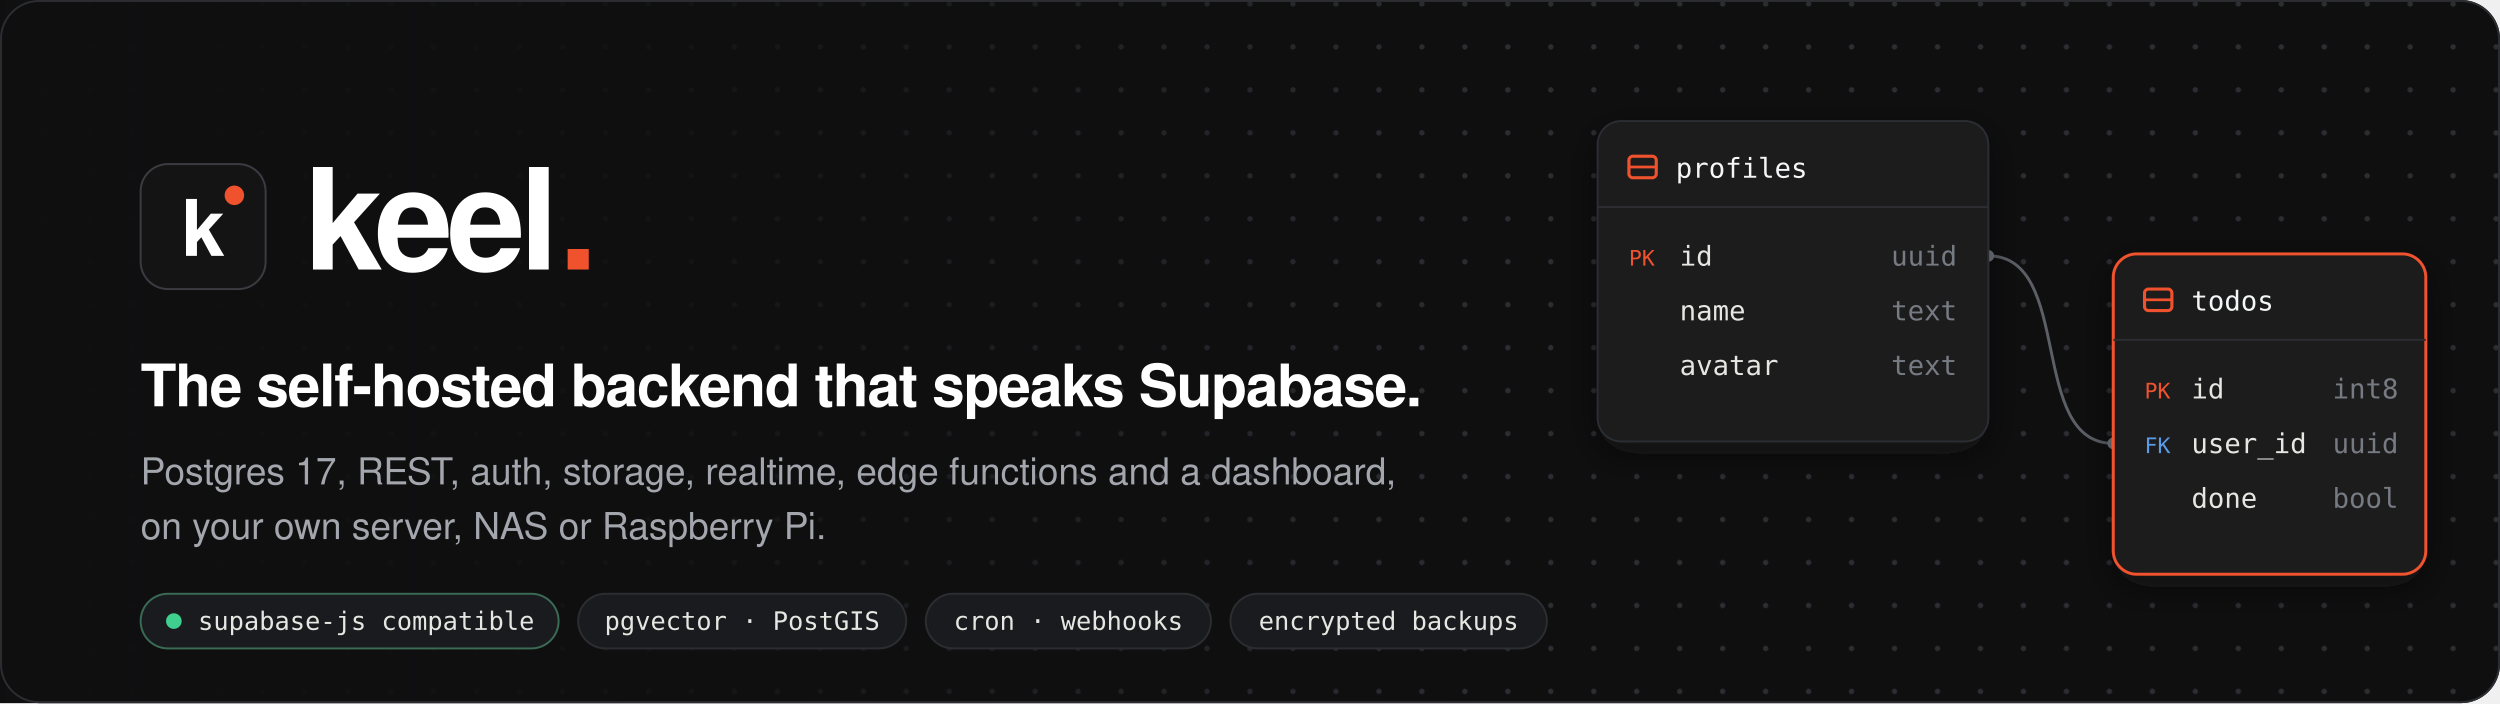
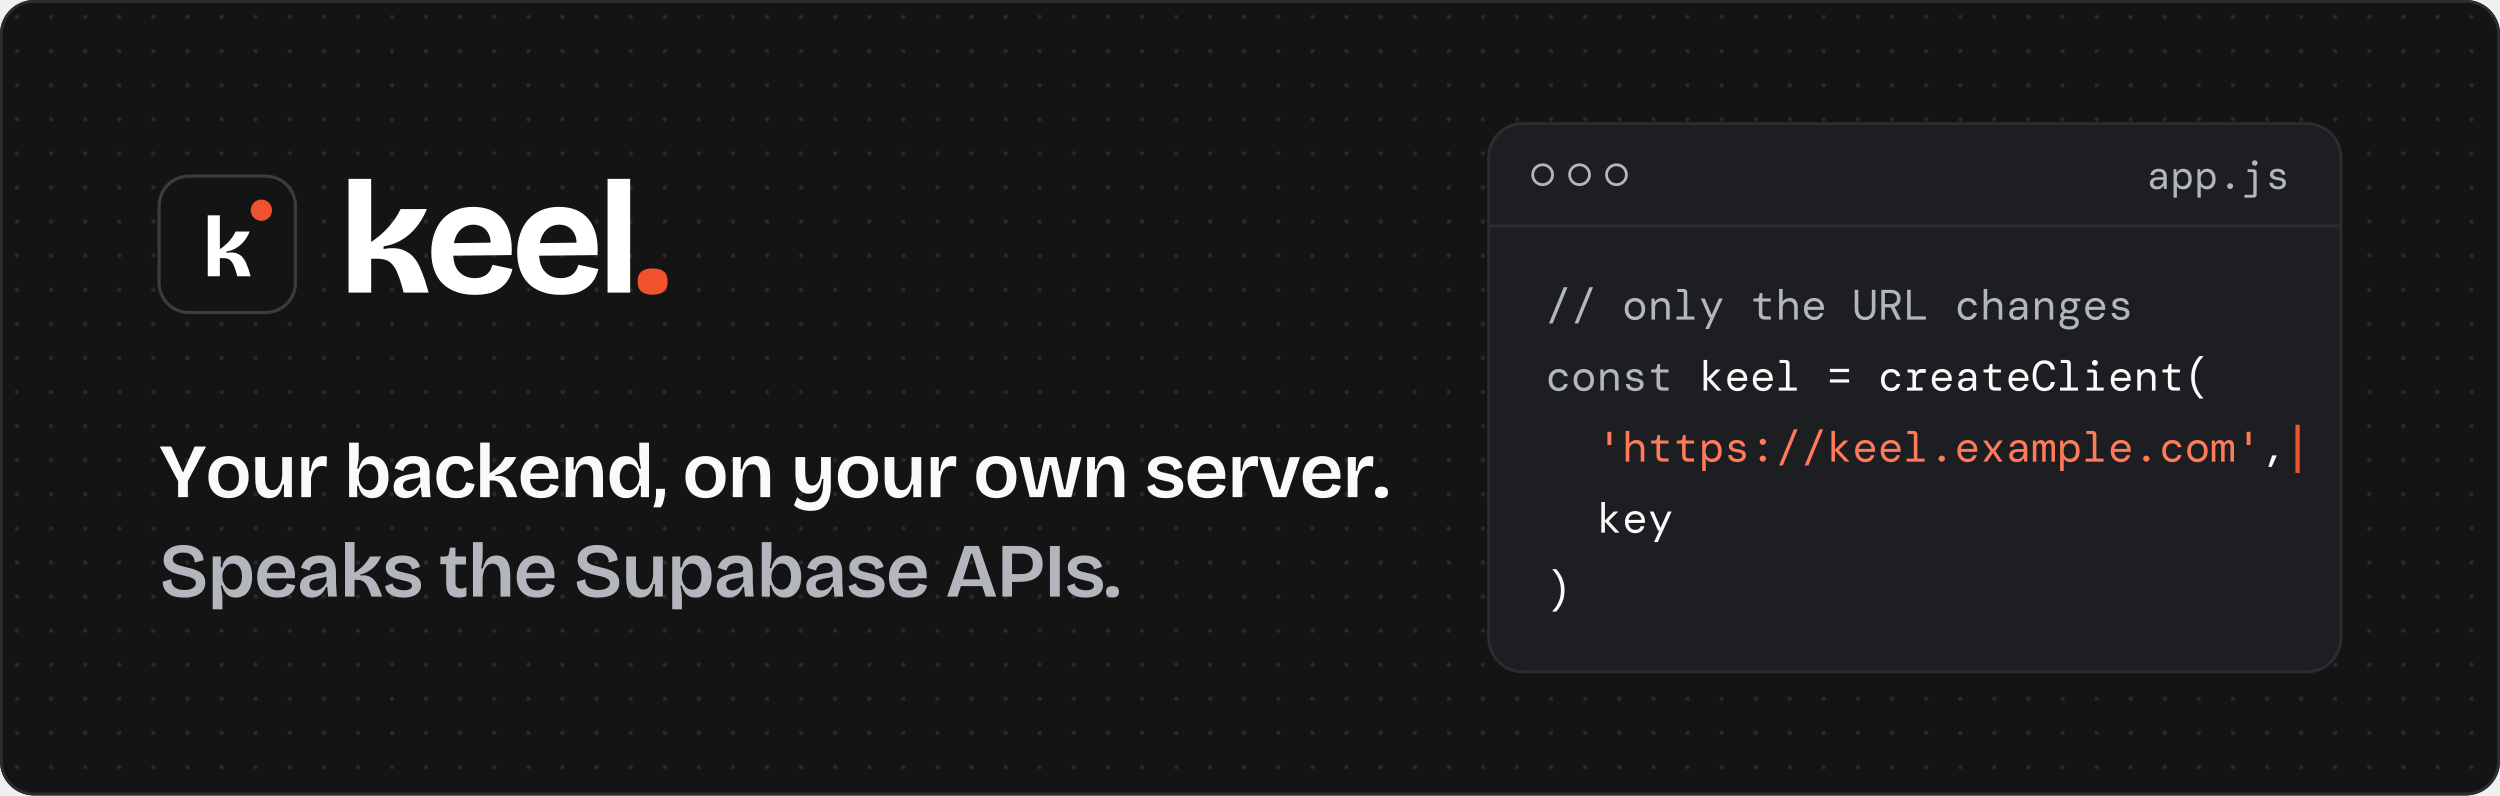
- <svg xmlns="http://www.w3.org/2000/svg" width="1280" height="360" viewBox="0 0 1280 360" role="img" aria-labelledby="t d">
+ <svg xmlns="http://www.w3.org/2000/svg" width="1760" height="560" viewBox="0 0 1760 560" role="img" aria-labelledby="t d">
+   <style>
+ .cover{transform-box:fill-box;transform-origin:100% 50%;transform:scaleX(0)}
+ .p{transform-box:fill-box;transform-origin:50% 50%;opacity:0}
+ @media (prefers-reduced-motion:no-preference){
+ .cover{animation:type 9s steps(27,end) infinite}
+ .c{animation:caret 9s steps(27,end) infinite,blink 1.1s step-end infinite}
+ .p{animation:pulse 3s ease-out infinite}
+ }
+ @keyframes type{0%,12%{transform:scaleX(1)}46%,90%{transform:scaleX(0)}100%{transform:scaleX(1)}}
+ @keyframes caret{0%,12%{transform:translateX(-486px)}46%,90%{transform:translateX(0)}100%{transform:translateX(-486px)}}
+ @keyframes blink{0%{opacity:1}50%{opacity:0}}
+ @keyframes pulse{0%{transform:scale(1);opacity:.8}70%,100%{transform:scale(2.6);opacity:0}}
+ </style>
  <defs>
-     <pattern id="dots" width="22" height="22" patternUnits="userSpaceOnUse">
-       <circle cx="2" cy="2" r="1.4" fill="#2b2d31" />
+     <pattern id="dg" width="24" height="24" patternUnits="userSpaceOnUse">
+       <circle cx="12" cy="12" r="1.6" fill="#26282C" />
    </pattern>
-     <linearGradient id="fade" x1="0" x2="1" y1="0" y2="0">
-       <stop offset="0" stop-color="#0f0f10" stop-opacity="1" />
-       <stop offset="0.45" stop-color="#0f0f10" stop-opacity="0.85" />
-       <stop offset="1" stop-color="#0f0f10" stop-opacity="0" />
-     </linearGradient>
-     <filter id="shadow" x="-10%" y="-10%" width="120%" height="140%">
-       <feDropShadow dx="0" dy="6" stdDeviation="9" flood-color="#141414" flood-opacity="0.5" />
-     </filter>
+     <clipPath id="r">
+       <rect width="1760" height="560" rx="24" />
+     </clipPath>
+     <path id="g0" d="M208 0L66 0L66-715L208-715L208-318Q239-339 268-364Q296-388 320-415Q343-442 362-470Q380-498 393-525L393-525L558-525Q543-487 519-449Q494-410 461-378Q427-345 383-322Q339-299 286-291L286-291L286-274Q353-286 397-272Q441-258 470-228Q498-197 515-158Q532-118 546-78L546-78L569 0L412 0L399-49Q385-98 368-135Q351-172 324-193Q296-213 248-213L248-213L208-213L208 0Z" />
+     <path id="g1" d="M310 14L310 14Q245 14 195-4Q144-22 109-56Q74-90 56-140Q37-190 37-253L37-253Q37-315 55-368Q72-420 106-459Q140-497 189-518Q238-539 300-539L300-539Q360-539 407-520Q454-500 486-461Q517-422 532-366Q546-309 542-236L542-236L175-232Q179-165 212-131L212-131Q249-91 310-91L310-91Q338-91 358-99Q377-106 390-118Q402-130 410-145Q417-160 422-175L422-175L547-148Q538-111 521-82Q503-52 474-31Q445-9 405 3Q364 14 310 14ZM179-311L179-311L410-314Q409-341 401-361L401-361Q387-395 361-411Q334-427 302-427L302-427Q264-427 235-407Q206-387 190-349L190-349Q183-331 179-311Z" />
+     <path id="g2" d="M208 0L66 0L66-715L208-715L208 0Z" />
+     <path id="g3" d="M116 13L116 13Q69 13 46-7Q22-27 22-69L22-69Q22-112 46-132Q69-152 116-152L116-152Q164-152 188-132Q211-112 211-69L211-69Q211 13 116 13Z" />
+     <path id="g4" d="M375 0L248 0L248-208L9-660L159-660L309-325L314-325L463-660L612-660L375-210L375 0Z" />
+     <path id="g5" d="M303 13L303 13Q226 13 167-19Q108-50 75-112Q41-173 41-263L41-263Q41-355 76-416Q110-476 169-506Q228-536 302-536L302-536Q379-536 438-505Q497-474 531-413Q565-351 565-260L565-260Q565-168 531-107Q497-46 438-17Q378 13 303 13ZM308-83L308-83Q350-83 379-103Q408-122 424-161Q439-200 439-254L439-254Q439-311 423-352Q406-392 376-414Q345-436 299-436L299-436Q259-436 229-417Q199-397 184-359Q168-321 168-265L168-265Q168-177 206-130Q243-83 308-83Z" />
+     <path id="g6" d="M244 13L244 13Q154 13 109-49Q63-110 63-235L63-235L63-523L190-523L190-249Q190-170 214-131Q238-92 288-92L288-92Q317-92 339-107Q361-121 377-148Q393-174 403-209Q412-244 414-286L414-286L414-523L540-523L540 0L436 0L438-165L420-165Q407-102 384-63Q360-24 326-6Q292 13 244 13Z" />
+     <path id="g7" d="M197 0L71 0L71-523L177-523L175-343L193-343Q202-407 221-450Q240-492 274-514Q308-535 358-535L358-535Q368-535 380-534Q391-533 405-529L405-529L400-396Q384-402 368-405Q351-407 337-407L337-407Q298-407 270-387Q241-367 224-331Q206-294 197-244L197-244L197 0Z" />
+     <path id="g9" d="M371 13L371 13Q321 13 285-7Q249-26 227-62Q204-98 194-148L194-148L176-148L177 0L71 0L71-710L197-710L197-541Q197-517 194-489Q191-461 186-432Q181-402 175-372L175-372L196-372Q209-420 231-457Q252-493 287-514Q322-535 373-535L373-535Q438-535 486-501Q533-466 559-405Q585-343 585-259L585-259Q585-177 560-116Q534-55 487-21Q439 13 371 13ZM331-91L331-91Q368-91 396-112Q424-133 439-171Q453-209 453-261L453-261Q453-311 439-349Q425-387 398-409Q371-431 332-431L332-431Q306-431 284-421Q262-410 246-393Q230-375 219-354Q208-333 203-311Q197-288 197-269L197-269L197-252Q197-227 205-199Q213-170 230-146Q247-122 272-107Q297-91 331-91Z" />
+     <path id="ga" d="M192 13L192 13Q149 13 115-4Q81-20 62-53Q42-86 42-135L42-135Q42-176 58-205Q73-234 104-253Q135-271 181-284Q227-296 289-305L289-305Q323-310 345-315Q366-320 376-331Q386-341 386-362L386-362Q386-393 365-416Q343-438 295-438L295-438Q266-438 240-428Q213-418 194-397Q175-375 168-340L168-340L55-375Q66-415 87-445Q108-474 139-495Q170-516 210-526Q250-536 298-536L298-536Q371-536 418-513Q465-489 488-440Q511-390 511-312L511-312L511-214Q511-180 513-144Q514-107 517-71Q519-34 523 0L523 0L410 0Q406-28 403-60Q400-92 398-125L398-125L382-125Q368-87 342-56Q316-24 279-6Q241 13 192 13ZM242-80L242-80Q262-80 283-87Q303-94 323-108Q343-122 360-143Q377-163 389-191L389-191L387-261Q379-257 369-254L369-254Q344-246 317-242Q289-238 262-233Q234-227 212-219Q190-210 177-195Q164-179 164-152L164-152Q164-118 186-99Q208-80 242-80Z" />
+     <path id="gb" d="M306 13L306 13Q238 13 189-7Q139-27 107-64Q74-100 58-149Q42-198 42-255L42-255Q42-316 59-367Q75-418 108-456Q141-494 190-515Q238-536 301-536L301-536Q364-536 411-515Q457-494 486-457Q515-419 525-369L525-369L407-332Q405-362 391-386Q377-409 353-422Q329-435 296-435L296-435Q264-435 241-423Q217-410 202-387Q186-364 178-332Q169-299 169-259L169-259Q169-204 184-165Q199-126 230-105Q261-83 307-83L307-83Q348-83 374-99Q399-114 413-139Q426-164 429-194L429-194L541-169Q535-128 518-95Q501-62 472-38Q442-13 401 0Q360 13 306 13Z" />
+     <path id="gc" d="M195 0L71 0L71-711L195-711L195-312Q229-333 260-359Q291-384 317-412Q343-440 363-469Q383-497 396-523L396-523L541-523Q525-484 499-446Q473-408 439-376Q404-344 361-321Q318-297 269-288L269-288L269-274Q331-283 373-268Q415-253 444-223Q473-193 493-154Q512-114 529-73L529-73L555 0L416 0L400-48Q381-98 361-137Q340-175 310-197Q279-218 231-218L231-218L195-218L195 0Z" />
+     <path id="gd" d="M307 13L307 13Q244 13 195-5Q145-23 111-58Q77-92 59-141Q41-190 41-252Q41-314 59-366Q76-418 109-456Q142-494 190-515Q237-536 298-536L298-536Q355-536 400-517Q445-498 476-461Q507-423 522-368Q537-312 532-239L532-239L163-236Q167-163 202-124L202-124Q240-81 307-81L307-81Q337-81 358-89Q378-96 392-109Q406-121 415-137Q423-153 428-171L428-171L538-146Q530-109 512-80Q494-51 466-30Q437-9 398 2Q359 13 307 13ZM167-309L167-309L417-312Q415-342 406-365L406-365Q391-401 363-419Q335-436 299-436L299-436Q258-436 227-415Q196-393 180-353L180-353Q172-333 167-309Z" />
+     <path id="ge" d="M197 0L71 0L71-523L176-523L173-363L191-363Q205-422 229-460Q252-498 289-517Q326-536 375-536L375-536Q464-536 511-473Q557-410 557-278L557-278L557 0L430 0L430-265Q430-350 405-390Q379-429 329-429L329-429Q287-429 258-403Q229-376 214-333Q198-289 197-237L197-237L197 0Z" />
+     <path id="gf" d="M258 13L258 13Q192 13 144-21Q95-55 69-117Q43-178 43-262L43-262Q43-341 67-403Q91-464 138-500Q184-535 253-535L253-535Q306-535 341-515Q375-494 397-458Q419-421 432-372L432-372L453-372Q447-403 442-434Q437-465 434-494Q430-522 430-545L430-545L430-710L557-710L557 0L450 0L452-148L433-148Q422-96 399-60Q376-24 342-6Q307 13 258 13ZM298-91L298-91Q331-91 356-107Q381-122 398-146Q414-170 423-199Q431-227 431-252L431-252L431-269Q431-288 426-310Q420-332 410-354Q399-375 383-393Q366-410 345-421Q323-431 297-431L297-431Q258-431 231-409Q204-387 190-349Q175-311 175-260Q175-209 190-171Q205-133 233-112Q260-91 298-91Z" />
+     <path id="gg" d="M102 133L3 133Q21 87 29 48Q36 9 38-29Q39-67 39-109L39-109L156-109Q156-46 149-1Q141 45 129 78Q116 110 102 133L102 133Z" />
+     <path id="gh" d="M265 179L265 179Q225 179 184 171Q143 163 108 147Q72 130 48 104L48 104L91 0Q120 33 166 50Q212 67 259 67L259 67Q314 67 350 45Q386 22 405-25Q424-72 426-142L426-142L433-237L412-237Q402-169 379-127Q356-84 322-65Q287-45 241-45L241-45Q184-45 145-74Q106-103 87-160Q67-217 67-301L67-301L67-523L194-523L194-330Q194-236 217-194Q240-151 287-151L287-151Q312-151 333-165Q354-178 369-204Q383-229 392-267Q400-305 401-354L401-354L401-523L528-523L528-137Q528-74 518-24Q507 27 486 65Q465 102 434 128Q402 154 360 167Q318 179 265 179Z" />
+     <path id="gi" d="M325 0L151 0L18-523L150-523L233-102L251-102L346-523L500-523L598-102L616-102L697-523L826-523L693 0L518 0L428-419L413-419L325 0Z" />
+     <path id="gj" d="M274 13L274 13Q221 13 179 3Q136-8 106-28Q76-47 58-75Q40-102 36-136L36-136L135-173Q137-147 155-127Q173-106 205-94Q237-82 282-82L282-82Q332-82 360-98Q387-113 387-142L387-142Q387-163 372-176Q357-188 329-197Q300-205 260-213L260-213Q223-221 186-232Q148-242 117-260Q85-277 66-306Q46-334 46-378L46-378Q46-426 72-461Q97-496 146-516Q194-536 263-536L263-536Q328-536 376-518Q423-500 453-467Q483-433 491-387L491-387L387-354Q384-382 368-402Q352-421 325-431Q298-441 262-441L262-441Q216-441 190-425Q164-409 164-382L164-382Q164-360 181-347Q197-334 227-326Q256-318 294-310L294-310Q334-302 372-292Q409-281 439-264Q469-247 487-220Q505-192 505-149L505-149Q505-97 477-61Q449-24 398-6Q346 13 274 13Z" />
+     <path id="gk" d="M366 0L192 0L13-522L153-522L274-101L289-101L410-522L546-522L366 0Z" />
+     <path id="gl" d="M106 12L106 12Q65 12 44-6Q23-24 23-62L23-62Q23-101 44-119Q65-137 106-137L106-137Q149-137 171-119Q192-101 192-62L192-62Q192 12 106 12Z" />
+     <path id="gm" d="M324 13L324 13Q259 13 208 1Q157-12 122-39Q86-65 67-104Q48-142 47-194L47-194L159-227Q158-179 179-148Q200-116 240-101Q279-86 330-86L330-86Q379-86 413-98Q446-110 463-131Q480-151 480-177L480-177Q480-206 459-224Q438-241 403-253Q367-264 322-274L322-274Q273-285 227-298Q180-311 142-333Q104-355 82-390Q59-424 59-477L59-477Q59-537 89-581Q119-624 177-649Q234-673 314-673L314-673Q393-673 452-650Q511-626 544-581Q577-536 579-475L579-475L464-443Q464-476 454-501Q443-525 423-542Q403-558 376-566Q348-574 313-574L313-574Q272-574 242-563Q211-552 195-533Q179-513 179-487L179-487Q179-455 203-436Q227-417 267-406Q306-394 353-383L353-383Q396-374 440-361Q483-348 520-327Q557-306 580-271Q602-235 602-181L602-181Q602-123 571-79Q540-35 478-11Q416 13 324 13Z" />
+     <path id="gn" d="M197 166L71 166L71-523L177-523L176-381L193-380Q203-430 226-465Q248-500 283-518Q318-536 366-536L366-536Q436-536 485-502Q534-467 560-405Q585-342 585-259L585-259Q585-181 562-120Q538-58 491-23Q443 13 373 13L373 13Q322 13 287-7Q252-27 230-62Q208-97 194-143L194-143L176-143Q182-116 187-88Q191-59 194-32Q197-4 197 21L197 21L197 166ZM332-90L332-90Q371-90 398-112Q425-133 439-172Q453-210 453-260L453-260Q453-312 439-350Q424-388 396-409Q368-430 330-430L330-430Q297-430 272-415Q247-400 230-376Q213-351 205-323Q197-295 197-268L197-268L197-251Q197-231 203-210Q208-188 219-167Q230-145 246-128Q262-110 284-100Q306-90 332-90Z" />
+     <path id="go" d="M254 12L254 12Q171 12 132-33Q93-77 93-171L93-171L93-422L16-422L18-522L69-522Q98-522 112-531Q126-540 129-563L129-563L141-639L214-639L214-523L352-523L352-418L214-418L214-176Q214-139 232-122Q249-105 284-105L284-105Q303-105 322-110Q340-114 356-125L356-125L356-5Q325 5 300 9Q274 12 254 12Z" />
+     <path id="gp" d="M197 0L71 0L71-710L198-710L198-547Q198-526 197-504Q195-482 192-459Q189-436 186-413Q182-390 178-367L178-367L199-367Q213-421 235-459Q257-496 292-516Q326-536 376-536L376-536Q467-536 512-473Q557-409 557-280L557-280L557 0L430 0L430-262Q430-348 405-389Q379-430 328-430L328-430Q286-430 258-405Q230-379 215-337Q200-295 197-242L197-242L197 0Z" />
+     <path id="gq" d="M159 0L22 0L250-660L435-660L663 0L525 0L482-136L202-136L159 0ZM230-225L455-225L350-559L336-559L230-225Z" />
+     <path id="gr" d="M204 0L78 0L78-660L327-660Q391-660 442-645Q493-630 529-601Q565-572 584-528Q603-483 603-425L603-425Q603-349 569-297Q534-245 467-219Q399-192 299-192L299-192L204-192L204 0ZM324-560L204-560L204-293L316-293Q396-293 436-325Q475-356 475-429L475-429Q475-494 438-527Q401-560 324-560L324-560Z" />
+     <path id="gs" d="M206 0L78 0L78-660L206-660L206 0Z" />
+     <path id="gt" d="M258 12L258 12Q199 12 160-9Q121-30 102-65Q83-99 83-140L83-140Q83-216 139-256Q194-295 287-295L287-295L423-295L423-305Q423-435 304-435L304-435Q256-435 224-414Q191-393 182-348L182-348L96-348Q101-398 130-434Q158-470 203-489Q248-508 304-508L304-508Q410-508 459-453Q507-397 507-305L507-305L507 0L435 0L428-77L421-77Q399-41 363-15Q326 12 258 12ZM273-62L273-62Q321-62 355-85Q388-108 406-146Q423-184 423-229L423-229L294-229Q226-229 199-206Q171-183 171-145L171-145Q171-106 197-84Q223-62 273-62Z" />
+     <path id="gu" d="M162 220L78 220L78-496L146-496L156-414L162-414Q181-454 223-481Q265-508 322-508L322-508Q382-508 431-478Q479-448 507-390Q535-331 535-247L535-247Q535-164 507-106Q478-48 429-18Q379 12 315 12L315 12Q258 12 219-13Q179-37 162-70L162-70L162 220ZM305-68L305-68Q368-68 409-113Q450-157 450-248L450-248Q450-339 409-384Q368-428 305-428L305-428Q242-428 201-384Q160-339 160-248L160-248Q160-157 201-113Q242-68 305-68Z" />
+     <path id="gv" d="M300 2L300 2Q269 2 247-19Q225-40 225-71L225-71Q225-101 247-122Q269-143 300-143L300-143Q331-143 353-122Q375-101 375-71L375-71Q375-40 353-19Q331 2 300 2Z" />
+     <path id="gw" d="M320-584L320-584Q291-584 271-604Q250-624 250-652L250-652Q250-681 271-701Q291-720 320-720L320-720Q350-720 370-701Q390-681 390-652L390-652Q390-624 370-604Q350-584 320-584ZM279 220L61 220L61 148L259 148Q284 148 284 122L284 122L284-399Q284-424 259-424L259-424L139-424L139-496L279-496Q368-496 368-407L368-407L368 131Q368 220 279 220L279 220Z" />
+     <path id="gx" d="M305 12L305 12Q210 12 152-33Q93-77 86-155L86-155L173-155Q179-114 214-88Q248-62 307-62L307-62Q363-62 391-86Q418-110 418-141L418-141Q418-183 385-199Q352-214 286-222L286-222Q207-231 155-265Q103-299 103-367L103-367Q103-428 154-468Q205-508 293-508L293-508Q380-508 430-469Q480-429 487-356L487-356L404-356Q401-392 370-414Q338-435 291-435L291-435Q242-435 215-417Q188-398 188-368L188-368Q188-338 219-319Q249-299 315-293L315-293Q367-287 410-273Q453-259 479-229Q504-199 504-145L504-145Q505-100 480-65Q454-29 409-9Q364 12 305 12Z" />
+     <path id="gy" d="M170 90L83 90L429-760L517-760L170 90Z" />
+     <path id="g10" d="M300 12L300 12Q230 12 176-20Q122-52 91-111Q60-169 60-248L60-248Q60-327 91-386Q122-444 176-476Q230-508 300-508L300-508Q370-508 424-476Q478-444 509-386Q540-327 540-248L540-248Q540-169 509-111Q478-52 424-20Q370 12 300 12ZM300-68L300-68Q343-68 378-87Q413-106 434-146Q454-186 454-248L454-248Q454-310 434-350Q413-390 378-409Q343-428 300-428L300-428Q258-428 223-409Q188-390 167-350Q146-310 146-248L146-248Q146-155 191-112Q236-68 300-68Z" />
+     <path id="g11" d="M172 0L88 0L88-496L158-496L167-421L172-421Q192-457 235-483Q278-508 334-508L334-508Q425-508 471-454Q516-400 516-298L516-298L516 0L432 0L432-288Q432-354 403-392Q374-429 313-429L313-429Q254-429 213-389Q172-348 172-272L172-272L172 0Z" />
+     <path id="g12" d="M497 0L75 0L75-72L244-72L244-623Q244-648 219-648L219-648L93-648L93-720L239-720Q282-720 305-697Q328-674 328-631L328-631L328-72L497-72L497 0Z" />
+     <path id="g13" d="M237 220L149 220L271-48L242-48L46-496L137-496L300-112L472-496L560-496L237 220Z" />
+     <path id="g14" d="M488 0L352 0Q284 0 245-33Q206-66 206-152L206-152L206-424L80-424L80-496L155-496Q206-496 214-546L214-546L228-623L290-623L290-496L488-496L488-424L290-424L290-152Q290-110 310-93Q329-76 377-76L377-76L488-76L488 0Z" />
+     <path id="g15" d="M167 0L83 0L83-720L167-720L167-421Q187-459 233-484Q279-508 334-508L334-508Q425-508 473-453Q520-398 520-299L520-299L520 0L436 0L436-288Q436-355 404-392Q371-429 313-429L313-429Q273-429 240-411Q207-393 187-358Q167-323 167-272L167-272L167 0Z" />
+     <path id="g16" d="M305 12L305 12Q235 12 182-21Q128-53 97-112Q66-170 66-248L66-248Q66-326 97-385Q127-443 181-476Q235-508 307-508L307-508Q379-508 430-476Q481-443 508-390Q535-337 535-276L535-276Q535-265 535-254Q534-243 534-229L534-229L149-229Q152-174 175-138Q197-101 232-83Q266-65 305-65L305-65Q360-65 391-88Q422-111 438-152L438-152L521-152Q504-83 450-36Q396 12 305 12ZM305-433L305-433Q247-433 204-398Q160-363 150-300L150-300L452-300Q448-362 408-398Q367-433 305-433Z" />
+     <path id="g17" d="M299 12L299 12Q229 12 175-17Q120-46 89-106Q57-165 57-255L57-255L57-700L141-700L141-252Q141-162 185-113Q229-64 301-64L301-64Q373-64 416-113Q459-162 459-252L459-252L459-700L543-700L543-255Q543-165 511-106Q479-46 424-17Q369 12 299 12Z" />
+     <path id="g18" d="M166 0L82 0L82-700L297-700Q378-700 431-673Q483-646 509-600Q535-553 535-494L535-494Q535-425 500-373Q464-320 391-299L391-299L543 0L443 0L302-287L297-287L166-287L166 0ZM166-624L166-364L294-364Q374-364 412-401Q449-437 449-494L449-494Q449-554 413-589Q376-624 293-624L293-624L166-624Z" />
+     <path id="g19" d="M526 0L87 0L87-700L171-700L171-76L526-76L526 0Z" />
+     <path id="g1a" d="M308 12L308 12Q241 12 189-19Q136-50 105-109Q74-167 74-248L74-248Q74-329 105-388Q136-446 190-477Q243-508 308-508L308-508Q400-508 455-462Q510-416 525-339L525-339L439-339Q427-380 393-405Q359-429 307-429L307-429Q269-429 235-409Q201-389 180-349Q159-309 159-248L159-248Q159-187 180-147Q201-106 235-86Q269-66 307-66L307-66Q362-66 395-91Q427-116 439-157L439-157L525-157Q506-78 451-33Q395 12 308 12Z" />
+     <path id="g1b" d="M291-146L291-146Q239-146 198-165L198-165L164-124Q153-109 159-95Q164-80 187-80L187-80L318-80Q407-80 462-46Q517-11 517 64L517 64Q517 109 494 147Q471 185 422 209Q372 232 292 232L292 232Q188 232 125 193Q62 154 62 74L62 74Q62 45 77 21Q91-4 113-23L113-23Q84-41 78-77Q71-113 99-148L99-148L144-204Q96-254 96-327L96-327Q96-375 119-417Q142-458 186-483Q229-508 291-508L291-508Q331-508 365-496L365-496L551-496L551-433L458-430L458-423Q484-380 484-327L484-327Q484-279 462-238Q439-196 396-171Q352-146 291-146ZM291-218L291-218Q340-218 372-247Q403-276 403-327L403-327Q403-378 372-407Q340-435 291-435L291-435Q241-435 209-407Q177-378 177-327L177-327Q177-276 209-247Q241-218 291-218ZM145 71L145 71Q145 115 186 137Q227 159 292 159L292 159Q355 159 395 134Q434 109 434 67L434 67Q434 34 406 12Q378-11 303-11L303-11L190-11Q145 22 145 71Z" />
+     <path id="g1c" d="M195 0L111 0L111-720L195-720L195-286L402-496L509-496L288-275L288-269L536 0L432 0L195-258L195 0Z" />
+     <path id="g1d" d="M525-435L75-435L75-511L525-511L525-435ZM525-189L75-189L75-265L525-265L525-189Z" />
+     <path id="g1e" d="M451 0L84 0L84-72L211-72L211-399Q211-424 187-424L187-424L97-424L97-496L218-496Q251-496 271-478Q291-460 291-425L291-425L291-404L295-404Q307-454 341-481Q374-508 434-508L434-508L525-508L525-419L422-419Q361-419 328-379Q295-338 295-275L295-275L295-72L451-72L451 0Z" />
+     <path id="g1f" d="M305 12L305 12Q220 12 159-33Q97-78 65-159Q32-240 32-350L32-350Q32-459 65-541Q97-622 159-667Q220-712 305-712L305-712Q413-712 479-653Q545-593 556-494L556-494L463-494Q453-553 413-593Q373-633 305-633L305-633Q218-633 168-558Q118-482 118-350L118-350Q118-217 168-142Q218-67 305-67L305-67Q376-67 415-105Q453-143 463-203L463-203L556-203Q540-103 477-46Q413 12 305 12Z" />
+     <path id="g1g" d="M294-584L294-584Q264-584 244-604Q224-624 224-652L224-652Q224-681 244-701Q264-720 294-720L294-720Q323-720 344-701Q364-681 364-652L364-652Q364-624 344-604Q323-584 294-584ZM500 0L100 0L100-72L258-72L258-399Q258-424 233-424L233-424L117-424L117-496L253-496Q342-496 342-407L342-407L342-72L500-72L500 0Z" />
+     <path id="g1h" d="M437 185L348 185Q296 127 252 56Q207-16 180-107Q153-197 153-313L153-313Q153-429 180-520Q207-610 252-682Q296-753 348-811L348-811L437-811L437-802Q377-737 332-664Q287-590 262-504Q237-418 237-313L237-313Q237-208 262-122Q287-36 332 38Q377 111 437 176L437 176L437 185Z" />
+     <path id="g1i" d="M346-391L254-391L254-700L346-700L346-391Z" />
+     <path id="g1j" d="M300 2L300 2Q269 2 247-19Q225-40 225-71L225-71Q225-101 247-122Q269-143 300-143L300-143Q331-143 353-122Q375-101 375-71L375-71Q375-40 353-19Q331 2 300 2ZM300-393L300-393Q269-393 247-414Q225-435 225-466L225-466Q225-496 247-517Q269-538 300-538L300-538Q331-538 353-517Q375-496 375-466L375-466Q375-435 353-414Q331-393 300-393Z" />
+     <path id="g1k" d="M165 0L73 0L242-248L69-496L162-496L300-296L438-496L531-496L358-248L527 0L434 0L300-201L165 0Z" />
+     <path id="g1l" d="M120 0L37 0L37-496L106-496L115-438L120-438Q133-468 160-488Q186-508 224-508L224-508Q262-508 289-490Q315-471 327-438L327-438L331-438Q344-468 373-488Q402-508 443-508L443-508Q500-508 529-470Q557-431 557-367L557-367L557 0L475 0L475-354Q475-390 461-411Q446-432 414-432L414-432Q381-432 360-407Q339-382 339-336L339-336L339 0L256 0L256-354Q256-390 242-411Q228-432 196-432L196-432Q163-432 142-407Q120-382 120-336L120-336L120 0Z" />
+     <path id="g1m" d="M244 122L164 122L252-147L363-147L244 122Z" />
+     <path id="g1n" d="M252 185L163 185L163 176Q223 111 268 38Q313-36 338-122Q363-208 363-313L363-313Q363-418 338-504Q313-590 268-664Q223-737 163-802L163-802L163-811L252-811Q304-753 349-682Q393-610 420-520Q447-429 447-313L447-313Q447-197 420-107Q393-16 349 56Q304 127 252 185L252 185Z" />
  </defs>
-   <rect width="1280" height="360" rx="20" fill="#0f0f10" />
-   <rect width="1280" height="360" rx="20" fill="url(#dots)" />
-   <rect width="760" height="360" fill="url(#fade)" />
-   <rect x="0.5" y="0.5" width="1279" height="359" rx="19.5" fill="none" stroke="#2b2d31" />
-   <g font-family="'Bricolage Grotesque', 'Segoe UI', system-ui, -apple-system, Helvetica, Arial, sans-serif">
-     <g transform="translate(72 84)">
-       <rect width="64" height="64" rx="14" fill="#141414" stroke="#3a3c41" />
-       <circle cx="48" cy="16" r="5" fill="#f0522e" />
-       <text x="32" y="47" text-anchor="middle" font-size="40" font-weight="700" fill="#ffffff">k</text>
+   <g clip-path="url(#r)">
+     <rect width="1760" height="560" fill="#141414" />
+     <rect width="1760" height="560" fill="url(#dg)" />
+   </g>
+   <rect x="1" y="1" width="1758" height="558" rx="23" fill="none" stroke="#2B2D31" stroke-width="2" />
+   <g transform="translate(112 124) scale(1.5)">
+     <rect width="64" height="64" rx="14" fill="#141414" stroke="#3A3C41" stroke-width="1.5" />
+     <circle class="p" cx="48" cy="16" r="5" fill="none" stroke="#F0522E" stroke-width="2" />
+     <circle cx="48" cy="16" r="5" fill="#F0522E" />
+     <g fill="#FFFFFF" transform="translate(20.2 47) scale(0.04)">
+       <use href="#g0" x="0" />
    </g>
-     <text x="156" y="138" font-size="72" font-weight="700" letter-spacing="-3" fill="#ffffff">keel<tspan fill="#f0522e">.</tspan>
-     </text>
-     <text x="72" y="208" font-size="30" font-weight="600" letter-spacing="-0.6" fill="#ffffff">The self-hosted backend that speaks Supabase.</text>
-     <text x="72" y="248" font-size="19" fill="#a3a6ad">Postgres 17, REST, auth, storage, realtime, edge functions and a dashboard,</text>
-     <text x="72" y="276" font-size="19" fill="#a3a6ad">on your own server, NAS or Raspberry Pi.</text>
-   </g>
-   <g font-family="'DM Mono', ui-monospace, SFMono-Regular, Menlo, Consolas, monospace" font-size="13">
-     <rect x="72" y="304" width="214" height="28" rx="14" fill="#1a1b1e" stroke="#3a6b55" />
-     <circle cx="89" cy="318" r="4" fill="#3fcf8e" />
-     <text x="187.5" y="322.5" text-anchor="middle" fill="#e6e6e3">supabase-js compatible</text>
-     <rect x="296" y="304" width="168" height="28" rx="14" fill="#1a1b1e" stroke="#2b2d31" />
-     <text x="380" y="322.5" text-anchor="middle" fill="#e6e6e3">pgvector · PostGIS</text>
-     <rect x="474" y="304" width="146" height="28" rx="14" fill="#1a1b1e" stroke="#2b2d31" />
-     <text x="547" y="322.5" text-anchor="middle" fill="#e6e6e3">cron · webhooks</text>
-     <rect x="630" y="304" width="162" height="28" rx="14" fill="#1a1b1e" stroke="#2b2d31" />
-     <text x="711" y="322.5" text-anchor="middle" fill="#e6e6e3">encrypted backups</text>
-   </g>
-   <g font-family="'DM Mono', ui-monospace, SFMono-Regular, Menlo, Consolas, monospace" font-size="14">
-     <path d="M1018 131 C 1062 131, 1038 227, 1082 227" fill="none" stroke="#5c5f66" stroke-width="1.5" />
-     <circle cx="1018" cy="131" r="3" fill="#767a82" />
-     <circle cx="1082" cy="227" r="3" fill="#767a82" />
-     <g filter="url(#shadow)">
-       <rect x="818" y="62" width="200" height="164" rx="12" fill="#1a1b1e" stroke="#2b2d31" />
-     </g>
-     <rect x="834" y="80" width="14" height="11" rx="2" fill="none" stroke="#f0522e" stroke-width="1.6" />
-     <line x1="834" y1="85.5" x2="848" y2="85.5" stroke="#f0522e" stroke-width="1.4" />
-     <text x="858" y="91" font-weight="500" fill="#f5f6f7">profiles</text>
-     <line x1="818" y1="106" x2="1018" y2="106" stroke="#2b2d31" />
-     <text x="834" y="136" font-size="11" fill="#f0522e">PK</text>
-     <text x="860" y="136" fill="#e6e6e3">id</text>
-     <text x="1002" y="136" text-anchor="end" fill="#767a82">uuid</text>
-     <text x="860" y="164" fill="#e6e6e3">name</text>
-     <text x="1002" y="164" text-anchor="end" fill="#767a82">text</text>
-     <text x="860" y="192" fill="#e6e6e3">avatar</text>
-     <text x="1002" y="192" text-anchor="end" fill="#767a82">text</text>
-     <g filter="url(#shadow)">
-       <rect x="1082" y="130" width="160" height="164" rx="12" fill="#1a1b1e" stroke="#f0522e" stroke-width="1.5" />
-     </g>
-     <rect x="1098" y="148" width="14" height="11" rx="2" fill="none" stroke="#f0522e" stroke-width="1.6" />
-     <line x1="1098" y1="153.5" x2="1112" y2="153.5" stroke="#f0522e" stroke-width="1.4" />
-     <text x="1122" y="159" font-weight="500" fill="#f5f6f7">todos</text>
-     <line x1="1082" y1="174" x2="1242" y2="174" stroke="#2b2d31" />
-     <text x="1098" y="204" font-size="11" fill="#f0522e">PK</text>
-     <text x="1122" y="204" fill="#e6e6e3">id</text>
-     <text x="1228" y="204" text-anchor="end" fill="#767a82">int8</text>
-     <text x="1098" y="232" font-size="11" fill="#5b9ae6">FK</text>
-     <text x="1122" y="232" fill="#e6e6e3">user_id</text>
-     <text x="1228" y="232" text-anchor="end" fill="#767a82">uuid</text>
-     <text x="1122" y="260" fill="#e6e6e3">done</text>
-     <text x="1228" y="260" text-anchor="end" fill="#767a82">bool</text>
+   </g>
+   <g fill="#FFFFFF" transform="translate(238 206) scale(0.112)">
+     <use href="#g0" x="0" />
+     <use href="#g1" x="549" />
+     <use href="#g1" x="1089" />
+     <use href="#g2" x="1628" />
+   </g>
+   <g fill="#F0522E" transform="translate(446.4 206) scale(0.112)">
+     <use href="#g3" x="0" />
+   </g>
+   <g fill="#FAFAFA" transform="translate(112 350) scale(0.054)">
+     <use href="#g4" x="0" />
+     <use href="#g5" x="602" />
+     <use href="#g6" x="1191" />
+     <use href="#g7" x="1783" />
+     <use href="#g9" x="2406" />
+     <use href="#ga" x="3016" />
+     <use href="#gb" x="3573" />
+     <use href="#gc" x="4115" />
+     <use href="#gd" x="4672" />
+     <use href="#ge" x="5230" />
+     <use href="#gf" x="5830" />
+     <use href="#gg" x="6440" />
+     <use href="#g5" x="6821" />
+     <use href="#ge" x="7409" />
+     <use href="#gh" x="8229" />
+     <use href="#g5" x="8808" />
+     <use href="#g6" x="9396" />
+     <use href="#g7" x="9989" />
+     <use href="#g5" x="10612" />
+     <use href="#gi" x="11200" />
+     <use href="#ge" x="12027" />
+     <use href="#gj" x="12847" />
+     <use href="#gd" x="13367" />
+     <use href="#g7" x="13924" />
+     <use href="#gk" x="14328" />
+     <use href="#gd" x="14868" />
+     <use href="#g7" x="15426" />
+     <use href="#gl" x="15829" />
+   </g>
+   <g fill="#B3B6BD" transform="translate(112 420) scale(0.054)">
+     <use href="#gm" x="0" />
+     <use href="#gn" x="628" />
+     <use href="#gd" x="1238" />
+     <use href="#ga" x="1795" />
+     <use href="#gc" x="2353" />
+     <use href="#gj" x="2910" />
+     <use href="#go" x="3650" />
+     <use href="#gp" x="4021" />
+     <use href="#gd" x="4621" />
+     <use href="#gm" x="5398" />
+     <use href="#g6" x="6027" />
+     <use href="#gn" x="6619" />
+     <use href="#ga" x="7229" />
+     <use href="#g9" x="7786" />
+     <use href="#ga" x="8396" />
+     <use href="#gj" x="8953" />
+     <use href="#gd" x="9474" />
+     <use href="#gq" x="10251" />
+     <use href="#gr" x="10916" />
+     <use href="#gs" x="11536" />
+     <use href="#gj" x="11801" />
+     <use href="#gl" x="12322" />
+   </g>
+   <rect x="1048" y="87" width="600" height="386" rx="24" fill="#1D1E21" stroke="#2B2D31" stroke-width="2" />
+   <line x1="1048" y1="159" x2="1648" y2="159" stroke="#2B2D31" stroke-width="2" />
+   <circle cx="1086" cy="123" r="7" fill="none" stroke="#B3B6BD" stroke-width="2" />
+   <circle cx="1112" cy="123" r="7" fill="none" stroke="#B3B6BD" stroke-width="2" />
+   <circle cx="1138" cy="123" r="7" fill="none" stroke="#B3B6BD" stroke-width="2" />
+   <g fill="#B3B6BD" transform="translate(1511.2 133) scale(0.028)">
+     <use href="#gt" x="0" />
+     <use href="#gu" x="600" />
+     <use href="#gu" x="1200" />
+     <use href="#gv" x="1800" />
+     <use href="#gw" x="2400" />
+     <use href="#gx" x="3000" />
+   </g>
+   <g fill="#B3B6BD" transform="translate(1088 225) scale(0.03)">
+     <use href="#gy" x="0" />
+     <use href="#gy" x="600" />
+     <use href="#g10" x="1800" />
+     <use href="#g11" x="2400" />
+     <use href="#g12" x="3000" />
+     <use href="#g13" x="3600" />
+     <use href="#g14" x="4800" />
+     <use href="#g15" x="5400" />
+     <use href="#g16" x="6000" />
+     <use href="#g17" x="7200" />
+     <use href="#g18" x="7800" />
+     <use href="#g19" x="8400" />
+     <use href="#g1a" x="9600" />
+     <use href="#g15" x="10200" />
+     <use href="#gt" x="10800" />
+     <use href="#g11" x="11400" />
+     <use href="#g1b" x="12000" />
+     <use href="#g16" x="12600" />
+     <use href="#gx" x="13200" />
+   </g>
+   <g fill="#B3B6BD" transform="translate(1088 275) scale(0.03)">
+     <use href="#g1a" x="0" />
+     <use href="#g10" x="600" />
+     <use href="#g11" x="1200" />
+     <use href="#gx" x="1800" />
+     <use href="#g14" x="2400" />
+   </g>
+   <g fill="#FAFAFA" transform="translate(1196 275) scale(0.03)">
+     <use href="#g1c" x="0" />
+     <use href="#g16" x="600" />
+     <use href="#g16" x="1200" />
+     <use href="#g12" x="1800" />
+     <use href="#g1d" x="3000" />
+     <use href="#g1a" x="4200" />
+     <use href="#g1e" x="4800" />
+     <use href="#g16" x="5400" />
+     <use href="#gt" x="6000" />
+     <use href="#g14" x="6600" />
+     <use href="#g16" x="7200" />
+     <use href="#g1f" x="7800" />
+     <use href="#g12" x="8400" />
+     <use href="#g1g" x="9000" />
+     <use href="#g16" x="9600" />
+     <use href="#g11" x="10200" />
+     <use href="#g14" x="10800" />
+     <use href="#g1h" x="11400" />
+   </g>
+   <g fill="#FF7A59" transform="translate(1124 325) scale(0.03)">
+     <use href="#g1i" x="0" />
+     <use href="#g15" x="600" />
+     <use href="#g14" x="1200" />
+     <use href="#g14" x="1800" />
+     <use href="#gu" x="2400" />
+     <use href="#gx" x="3000" />
+     <use href="#g1j" x="3600" />
+     <use href="#gy" x="4200" />
+     <use href="#gy" x="4800" />
+     <use href="#g1c" x="5400" />
+     <use href="#g16" x="6000" />
+     <use href="#g16" x="6600" />
+     <use href="#g12" x="7200" />
+     <use href="#gv" x="7800" />
+     <use href="#g16" x="8400" />
+     <use href="#g1k" x="9000" />
+     <use href="#gt" x="9600" />
+     <use href="#g1l" x="10200" />
+     <use href="#gu" x="10800" />
+     <use href="#g12" x="11400" />
+     <use href="#g16" x="12000" />
+     <use href="#gv" x="12600" />
+     <use href="#g1a" x="13200" />
+     <use href="#g10" x="13800" />
+     <use href="#g1l" x="14400" />
+     <use href="#g1i" x="15000" />
+   </g>
+   <g fill="#FAFAFA" transform="translate(1592 325) scale(0.03)">
+     <use href="#g1m" x="0" />
+   </g>
+   <rect class="cover" x="1124" y="290" width="486" height="52" fill="#1D1E21" />
+   <rect class="c" x="1616" y="299" width="3" height="34" fill="#F0522E" />
+   <g fill="#FAFAFA" transform="translate(1124 375) scale(0.03)">
+     <use href="#g1c" x="0" />
+     <use href="#g16" x="600" />
+     <use href="#g13" x="1200" />
+   </g>
+   <g fill="#FAFAFA" transform="translate(1088 425) scale(0.03)">
+     <use href="#g1n" x="0" />
  </g>
</svg>
